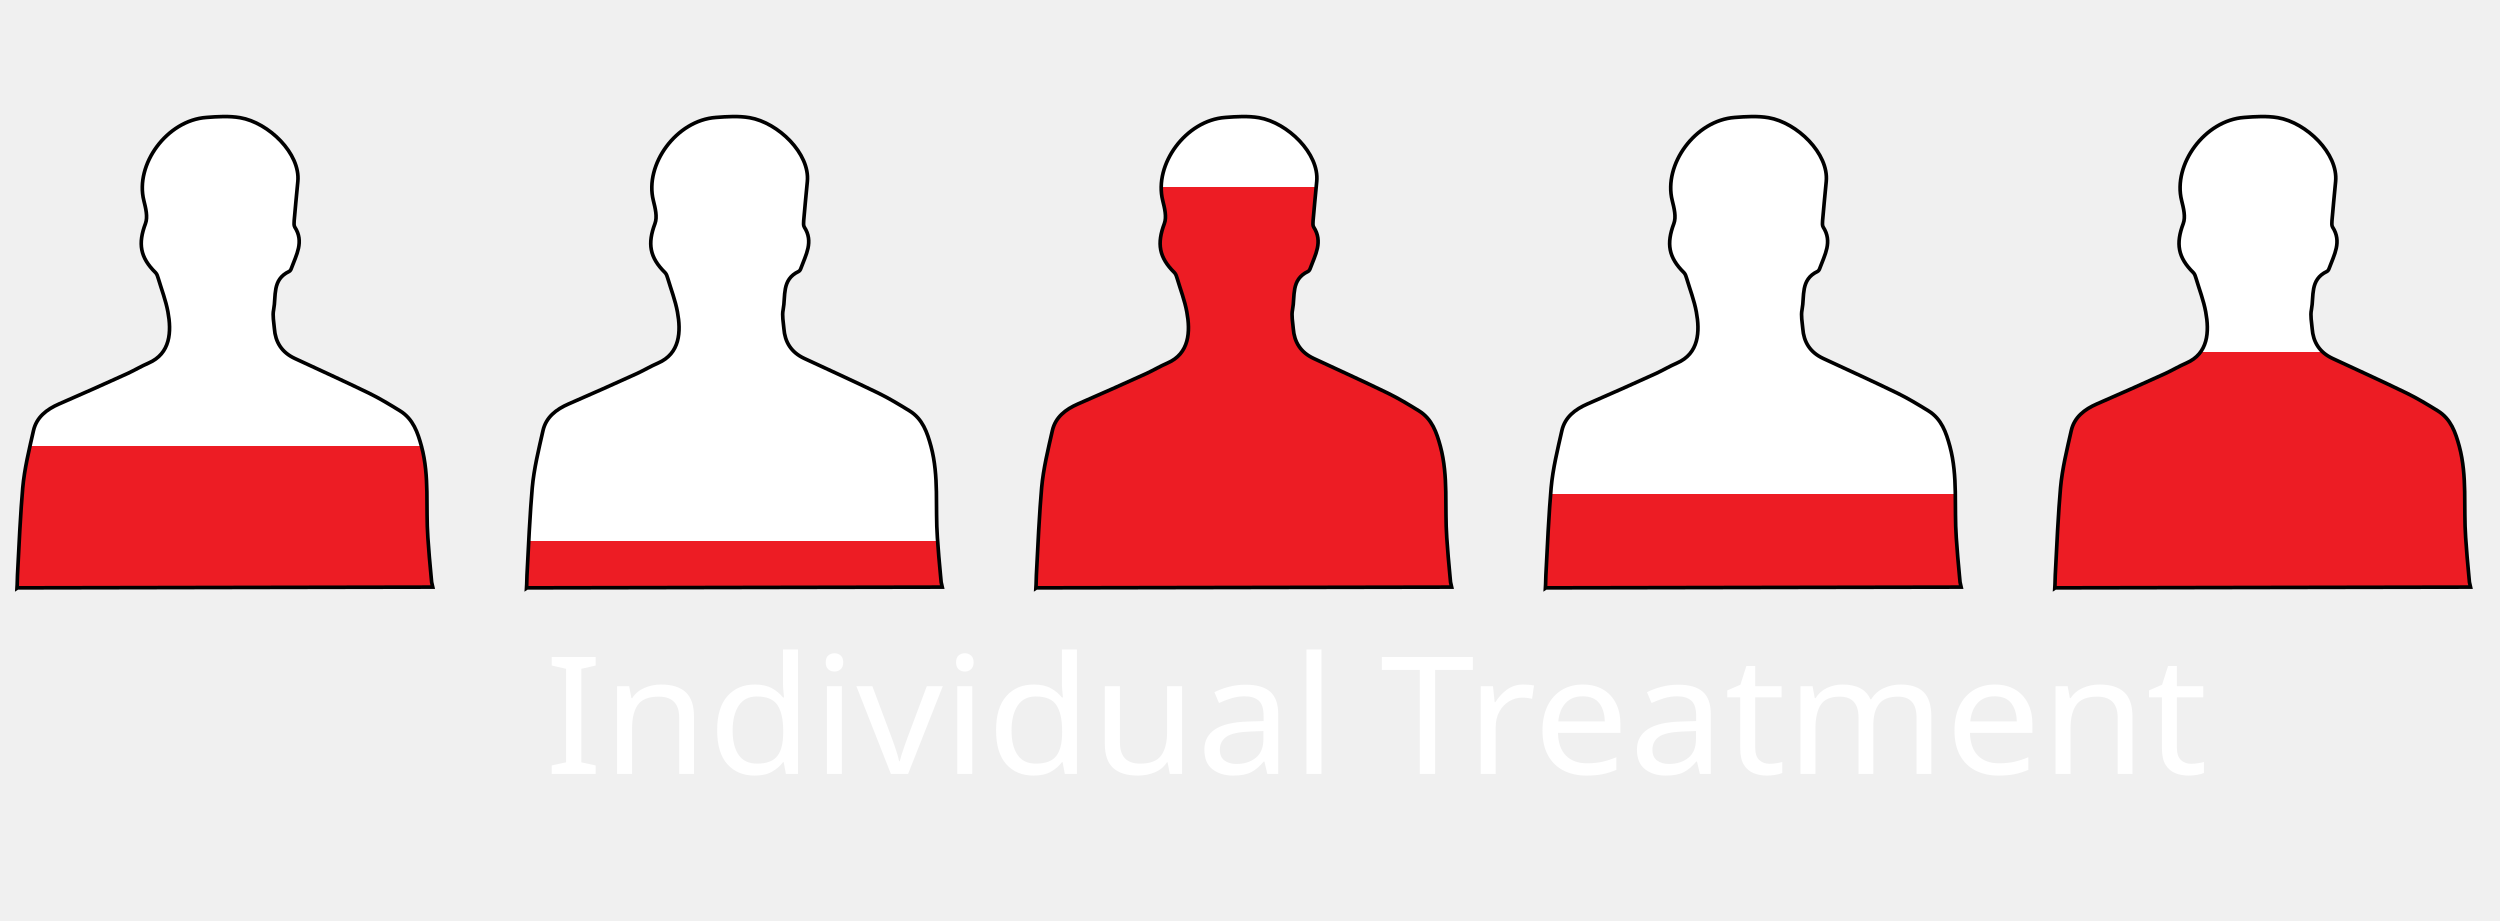
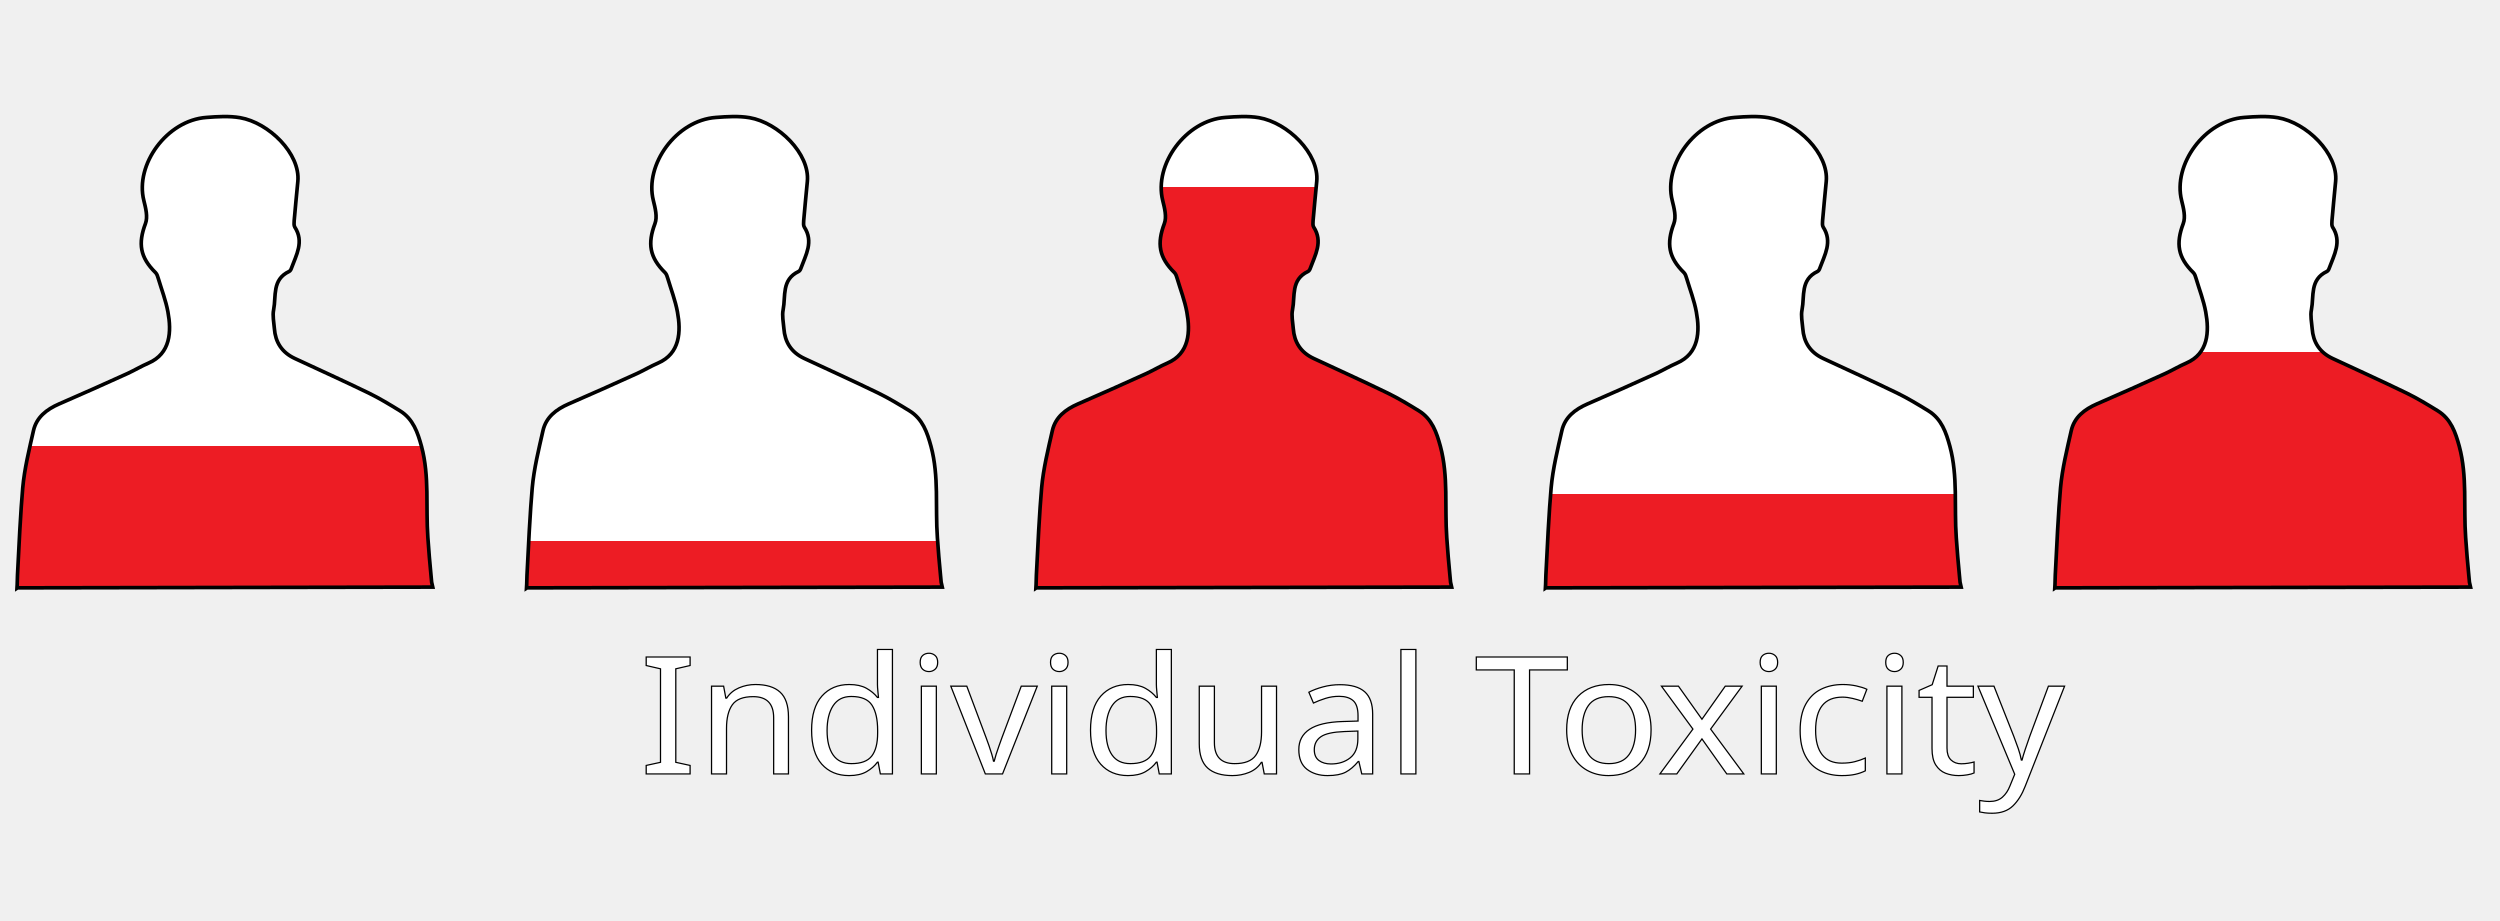
<svg xmlns="http://www.w3.org/2000/svg" version="1.1" id="Layer_1" x="0px" y="0px" viewBox="0 0 2045.6 753" enable-background="new 0 0 2045.6 753" xml:space="preserve">
  <g>
    <linearGradient id="SVGID_1_" gradientUnits="userSpaceOnUse" x1="600.905" y1="95.299" x2="600.905" y2="481.013">
      <stop offset="0.9" style="stop-color:#FFFFFF" />
      <stop offset="0.9" style="stop-color:#ED1C24" />
    </linearGradient>
    <path fill="url(#SVGID_1_)" stroke="#000000" stroke-width="3" stroke-miterlimit="10" d="M431.2,481l339.8-0.6l-0.9-4   c-0.2-1.8-0.4-3.6-0.5-5.3c-1-10.4-1.9-20.8-2.6-31.2c-1.8-24.9,1.4-50-5.2-74.6c-3.1-11.4-6.8-22.5-17.7-29.2   c-8.3-5.1-16.7-10.2-25.5-14.5c-20-9.7-40.3-18.9-60.5-28.3c-10.7-5-15.9-13.4-16.7-24.5c-0.4-5.1-1.6-10.5-0.6-15.4   c2.2-11.1-1.5-24.6,12.7-31.3c0.8-0.4,1.5-1.5,1.8-2.5c4-11,10.6-21.8,2.8-33.8c-0.8-1.3-0.6-3.4-0.5-5.1c0.9-10.8,2-21.5,3-32.2   c2.2-22.8-23.8-48.2-47.3-52.2c-8.9-1.5-18.4-0.9-27.5-0.2c-32.3,2.3-58.6,38.5-51.2,68c1.5,6.1,3.4,13.4,1.3,18.9   c-6.1,16.3-4.5,27.5,8.3,40.1c1.2,1.2,1.7,3.1,2.2,4.7c2.7,9.1,6.2,18.1,7.9,27.4c3,16.1,2.2,34.1-15.9,41.9   c-5.8,2.5-11.3,5.8-17.1,8.5c-18.6,8.4-37.2,16.8-56,24.9c-10.3,4.5-18.5,10.9-21,21.8c-3.5,15.5-7.4,31.2-8.8,46.9   c-1.6,17.3-3.4,52.4-4.3,71.4c-0.3,6.7-0.2,9.5-0.3,10.6L431.2,481z" />
    <linearGradient id="SVGID_2_" gradientUnits="userSpaceOnUse" x1="1434.603" y1="95.299" x2="1434.603" y2="481.013">
      <stop offset="0.8" style="stop-color:#FFFFFF" />
      <stop offset="0.8" style="stop-color:#ED1C24" />
    </linearGradient>
    <path fill="url(#SVGID_2_)" stroke="#000000" stroke-width="3" stroke-miterlimit="10" d="M1264.9,481l339.8-0.6l-0.9-4   c-0.2-1.8-0.4-3.6-0.5-5.3c-1-10.4-1.9-20.8-2.6-31.2c-1.8-24.9,1.4-50-5.2-74.6c-3.1-11.4-6.8-22.5-17.7-29.2   c-8.3-5.1-16.7-10.2-25.5-14.5c-20-9.7-40.3-18.9-60.5-28.3c-10.7-5-15.9-13.4-16.7-24.5c-0.4-5.1-1.6-10.5-0.6-15.4   c2.2-11.1-1.5-24.6,12.7-31.3c0.8-0.4,1.5-1.5,1.8-2.5c4-11,10.6-21.8,2.8-33.8c-0.8-1.3-0.6-3.4-0.5-5.1c0.9-10.8,2-21.5,3-32.2   c2.2-22.8-23.8-48.2-47.3-52.2c-8.9-1.5-18.4-0.9-27.5-0.2c-32.3,2.3-58.6,38.5-51.2,68c1.5,6.1,3.4,13.4,1.3,18.9   c-6.1,16.3-4.5,27.5,8.3,40.1c1.2,1.2,1.7,3.1,2.2,4.7c2.7,9.1,6.2,18.1,7.9,27.4c3,16.1,2.2,34.1-15.9,41.9   c-5.8,2.5-11.3,5.8-17.1,8.5c-18.6,8.4-37.2,16.8-56,24.9c-10.3,4.5-18.5,10.9-21,21.8c-3.5,15.5-7.4,31.2-8.8,46.9   c-1.6,17.3-3.4,52.4-4.3,71.4c-0.3,6.7-0.2,9.5-0.3,10.6L1264.9,481z" />
    <linearGradient id="SVGID_3_" gradientUnits="userSpaceOnUse" x1="184.057" y1="95.299" x2="184.057" y2="481.013">
      <stop offset="0.7" style="stop-color:#FFFFFF" />
      <stop offset="0.7" style="stop-color:#ED1C24" />
    </linearGradient>
    <path fill="url(#SVGID_3_)" stroke="#000000" stroke-width="3" stroke-miterlimit="10" d="M14.3,481l339.8-0.6l-0.9-4   c-0.2-1.8-0.4-3.6-0.5-5.3c-1-10.4-1.9-20.8-2.6-31.2c-1.8-24.9,1.4-50-5.2-74.6c-3.1-11.4-6.8-22.5-17.7-29.2   c-8.3-5.1-16.7-10.2-25.5-14.5c-20-9.7-40.3-18.9-60.5-28.3c-10.7-5-15.9-13.4-16.7-24.5c-0.4-5.1-1.6-10.5-0.6-15.4   c2.2-11.1-1.5-24.6,12.7-31.3c0.8-0.4,1.5-1.5,1.8-2.5c4-11,10.6-21.8,2.8-33.8c-0.8-1.3-0.6-3.4-0.5-5.1c0.9-10.8,2-21.5,3-32.2   c2.2-22.8-23.8-48.2-47.3-52.2c-8.9-1.5-18.4-0.9-27.5-0.2c-32.3,2.3-58.6,38.5-51.2,68c1.5,6.1,3.4,13.4,1.3,18.9   c-6.1,16.3-4.5,27.5,8.3,40.1c1.2,1.2,1.7,3.1,2.2,4.7c2.7,9.1,6.2,18.1,7.9,27.4c3,16.1,2.2,34.1-15.9,41.9   c-5.8,2.5-11.3,5.8-17.1,8.5c-18.6,8.4-37.2,16.8-56,24.9c-10.3,4.5-18.5,10.9-21,21.8c-3.5,15.5-7.4,31.2-8.8,46.9   c-1.6,17.3-3.4,52.4-4.3,71.4c-0.3,6.7-0.2,9.5-0.3,10.6L14.3,481z" />
    <linearGradient id="SVGID_4_" gradientUnits="userSpaceOnUse" x1="1017.754" y1="95.299" x2="1017.754" y2="481.013">
      <stop offset="0.15" style="stop-color:#FFFFFF" />
      <stop offset="0.15" style="stop-color:#FFFDFD" />
      <stop offset="0.15" style="stop-color:#FEF6F7" />
      <stop offset="0.15" style="stop-color:#FDEAEB" />
      <stop offset="0.15" style="stop-color:#FCDADB" />
      <stop offset="0.15" style="stop-color:#FAC4C6" />
      <stop offset="0.15" style="stop-color:#F8A8AB" />
      <stop offset="0.15" style="stop-color:#F6888C" />
      <stop offset="0.15" style="stop-color:#F36268" />
      <stop offset="0.15" style="stop-color:#EF3940" />
      <stop offset="0.15" style="stop-color:#ED1C24" />
    </linearGradient>
    <path fill="url(#SVGID_4_)" stroke="#000000" stroke-width="3" stroke-miterlimit="10" d="M848,481l339.8-0.6l-0.9-4   c-0.2-1.8-0.4-3.6-0.5-5.3c-1-10.4-1.9-20.8-2.6-31.2c-1.8-24.9,1.4-50-5.2-74.6c-3.1-11.4-6.8-22.5-17.7-29.2   c-8.3-5.1-16.7-10.2-25.5-14.5c-20-9.7-40.3-18.9-60.5-28.3c-10.7-5-15.9-13.4-16.7-24.5c-0.4-5.1-1.6-10.5-0.6-15.4   c2.2-11.1-1.5-24.6,12.7-31.3c0.8-0.4,1.5-1.5,1.8-2.5c4-11,10.6-21.8,2.8-33.8c-0.8-1.3-0.6-3.4-0.5-5.1c0.9-10.8,2-21.5,3-32.2   c2.2-22.8-23.8-48.2-47.3-52.2c-8.9-1.5-18.4-0.9-27.5-0.2c-32.3,2.3-58.6,38.5-51.2,68c1.5,6.1,3.4,13.4,1.3,18.9   c-6.1,16.3-4.5,27.5,8.3,40.1c1.2,1.2,1.7,3.1,2.2,4.7c2.7,9.1,6.2,18.1,7.9,27.4c3,16.1,2.2,34.1-15.9,41.9   c-5.8,2.5-11.3,5.8-17.1,8.5c-18.6,8.4-37.2,16.8-56,24.9c-10.3,4.5-18.5,10.9-21,21.8c-3.5,15.5-7.4,31.2-8.8,46.9   c-1.6,17.3-3.4,52.4-4.3,71.4c-0.3,6.7-0.2,9.5-0.3,10.6L848,481z" />
    <linearGradient id="SVGID_5_" gradientUnits="userSpaceOnUse" x1="1851.452" y1="95.299" x2="1851.452" y2="481.013">
      <stop offset="0.5" style="stop-color:#FFFFFF" />
      <stop offset="0.5" style="stop-color:#FFFDFD" />
      <stop offset="0.5" style="stop-color:#FEF6F7" />
      <stop offset="0.5" style="stop-color:#FDEAEB" />
      <stop offset="0.5" style="stop-color:#FCDADB" />
      <stop offset="0.5" style="stop-color:#FAC4C6" />
      <stop offset="0.5" style="stop-color:#F8A8AB" />
      <stop offset="0.5" style="stop-color:#F6888C" />
      <stop offset="0.5" style="stop-color:#F36268" />
      <stop offset="0.5" style="stop-color:#EF3940" />
      <stop offset="0.5" style="stop-color:#ED1C24" />
    </linearGradient>
    <path fill="url(#SVGID_5_)" stroke="#000000" stroke-width="3" stroke-miterlimit="10" d="M1681.7,481l339.8-0.6l-0.9-4   c-0.2-1.8-0.4-3.6-0.5-5.3c-1-10.4-1.9-20.8-2.6-31.2c-1.8-24.9,1.4-50-5.2-74.6c-3.1-11.4-6.8-22.5-17.7-29.2   c-8.3-5.1-16.7-10.2-25.5-14.5c-20-9.7-40.3-18.9-60.5-28.3c-10.7-5-15.9-13.4-16.7-24.5c-0.4-5.1-1.6-10.5-0.6-15.4   c2.2-11.1-1.5-24.6,12.7-31.3c0.8-0.4,1.5-1.5,1.8-2.5c4-11,10.6-21.8,2.8-33.8c-0.8-1.3-0.6-3.4-0.5-5.1c0.9-10.8,2-21.5,3-32.2   c2.2-22.8-23.8-48.2-47.3-52.2c-8.9-1.5-18.4-0.9-27.5-0.2c-32.3,2.3-58.6,38.5-51.2,68c1.5,6.1,3.4,13.4,1.3,18.9   c-6.1,16.3-4.5,27.5,8.3,40.1c1.2,1.2,1.7,3.1,2.2,4.7c2.7,9.1,6.2,18.1,7.9,27.4c3,16.1,2.2,34.1-15.9,41.9   c-5.8,2.5-11.3,5.8-17.1,8.5c-18.6,8.4-37.2,16.8-56,24.9c-10.3,4.5-18.5,10.9-21,21.8c-3.5,15.5-7.4,31.2-8.8,46.9   c-1.6,17.3-3.4,52.4-4.3,71.4c-0.3,6.7-0.2,9.5-0.3,10.6L1681.7,481z" />
  </g>
-   <g>
-     <path fill="none" d="M1957.8,687.4H77.7c-35.1,0-63.7-3.5-63.7-7.7V545.3c0-4.2,28.7-7.7,63.7-7.7h1880c35.1,0,63.7,3.5,63.7,7.7   v134.4C2021.5,683.9,1992.8,687.4,1957.8,687.4z" />
-     <text transform="matrix(1.039 0 0 1 445.8895 633.277)" fill="#FFFFFF" font-family="'HelveticaNeue-Thin'" font-size="134.016">Individual Treatment</text>
-   </g>
+   <path fill="none" d="M1957.8,687.4H77.7c-35.1,0-63.7-3.5-63.7-7.7V545.3c0-4.2,28.7-7.7,63.7-7.7h1880c35.1,0,63.7,3.5,63.7,7.7  v134.4C2021.5,683.9,1992.8,687.4,1957.8,687.4z" />
+   <text transform="matrix(1.039 0 0 1 523.1703 633.277)" fill="#FFFFFF" stroke="#000000" stroke-miterlimit="10" font-family="'HelveticaNeue-Thin'" font-size="134.016">Individual Toxicity</text>
</svg>
